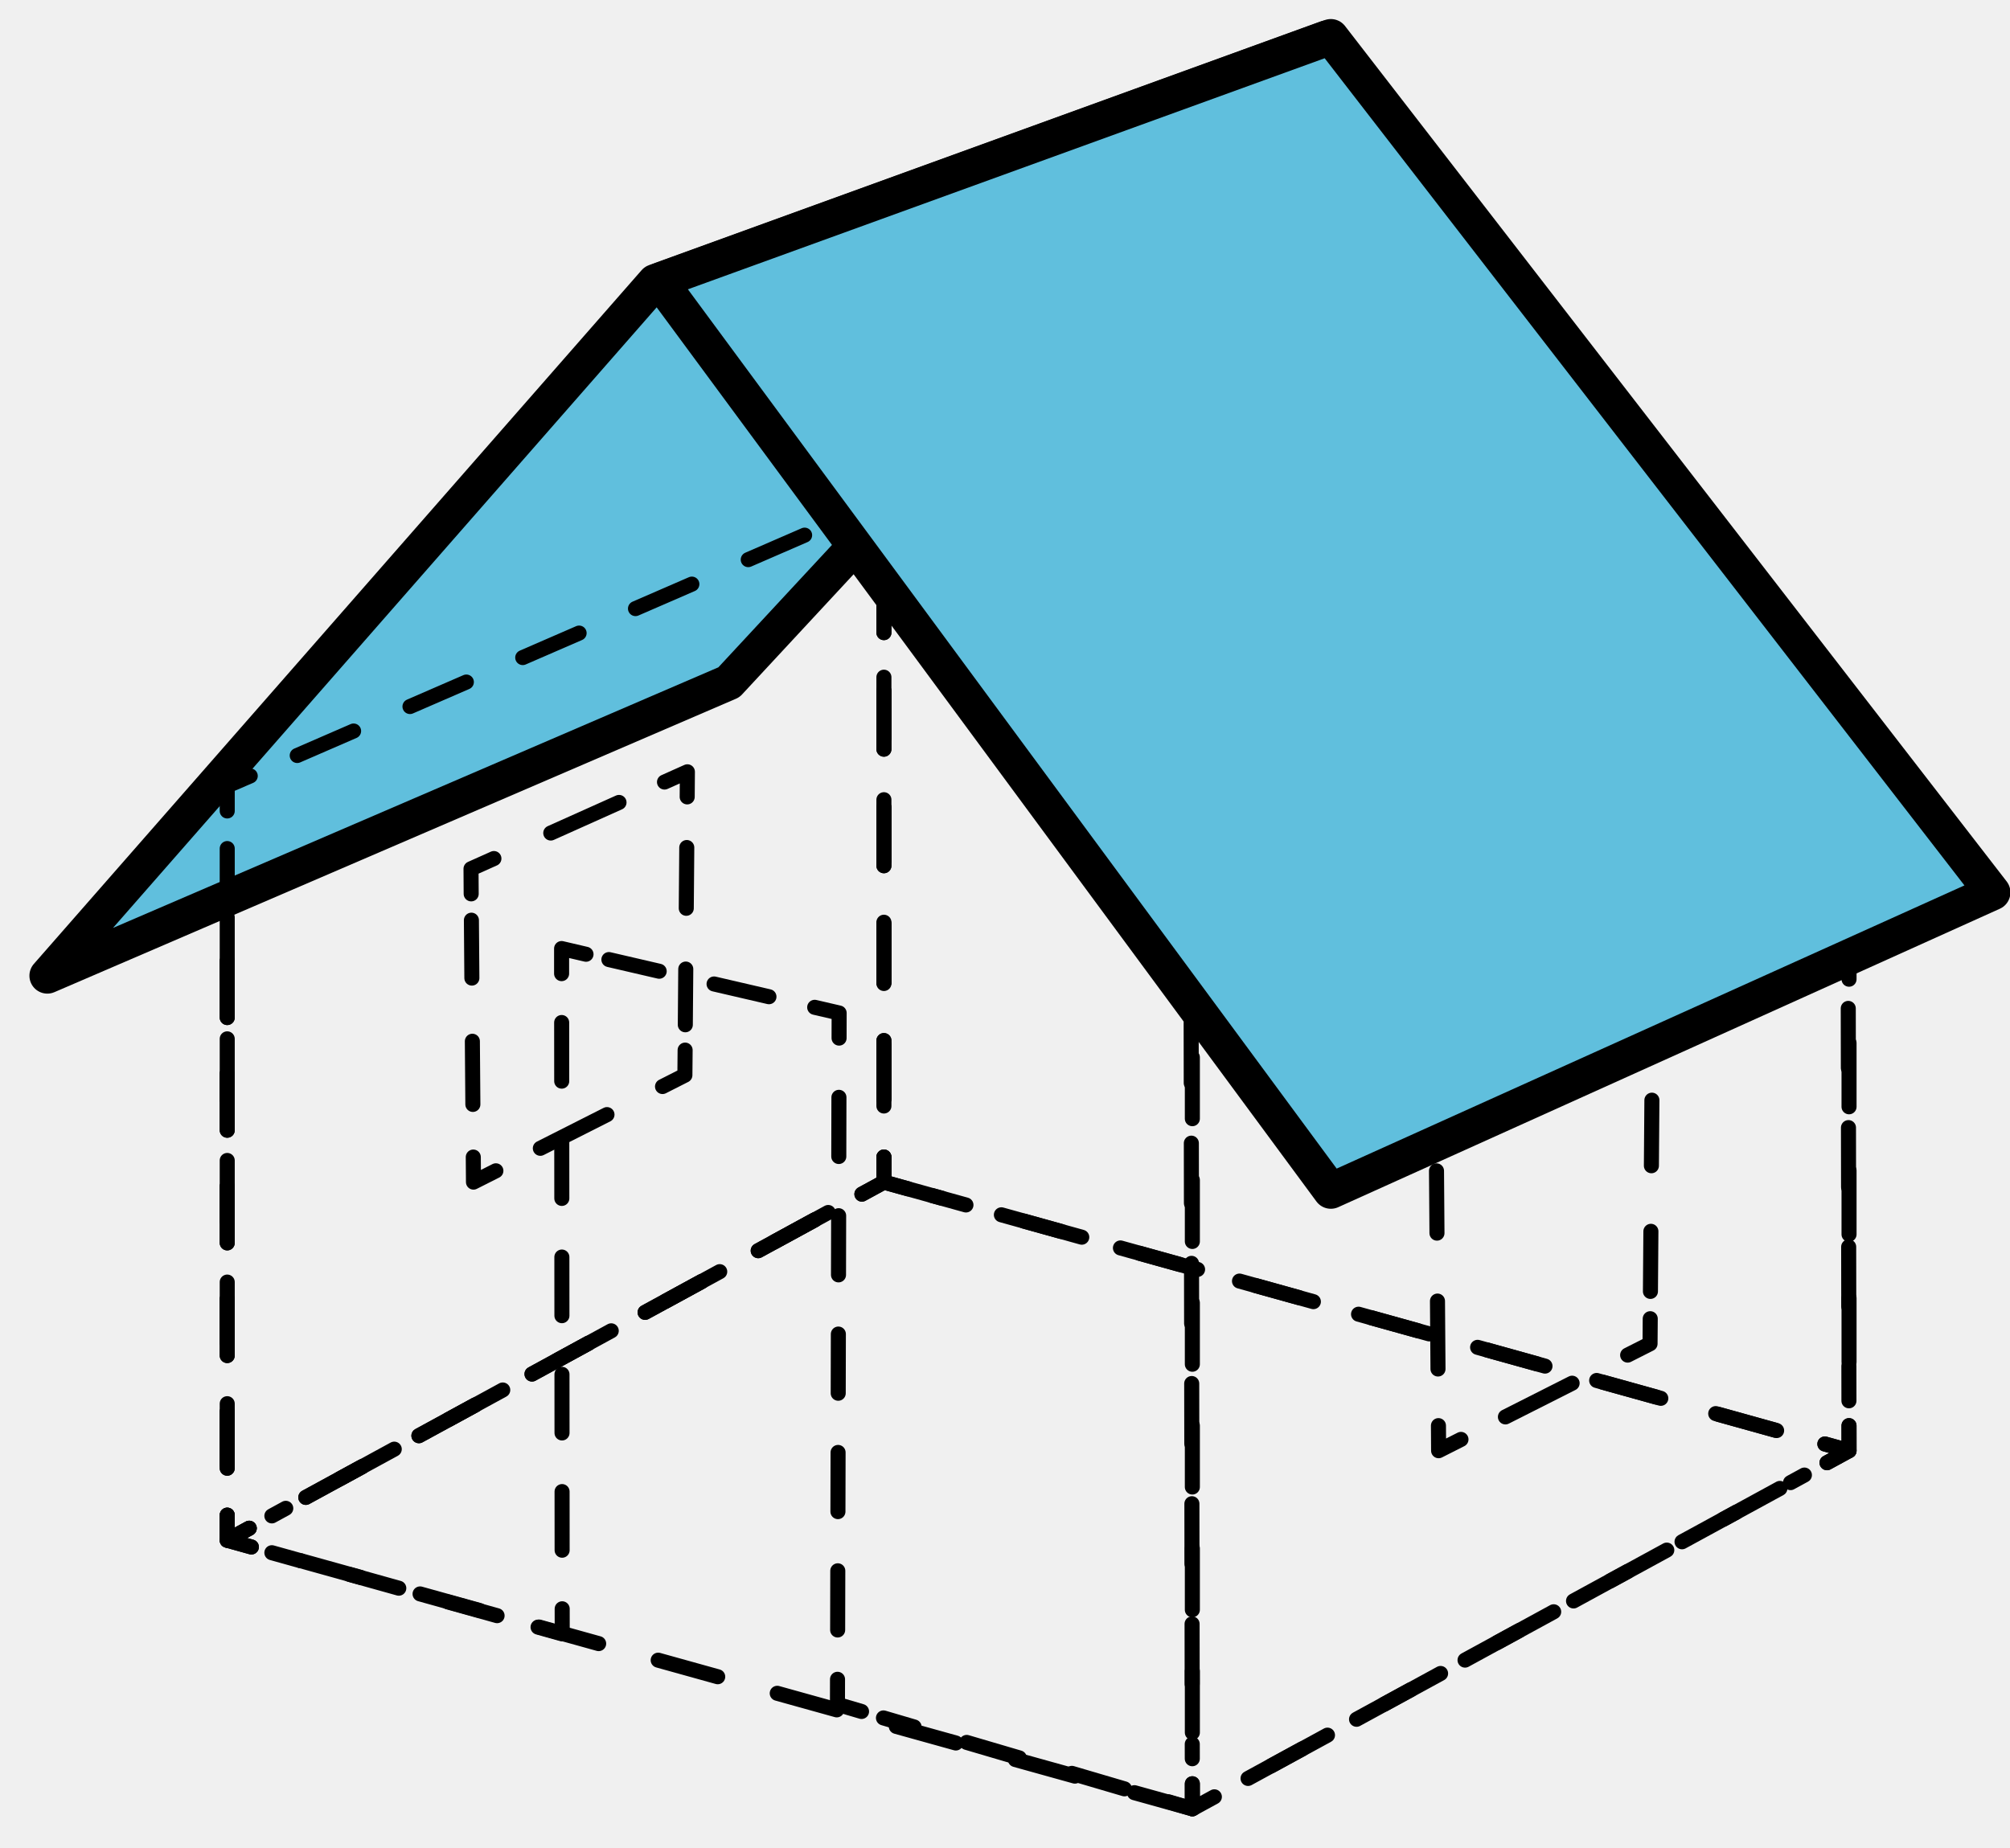
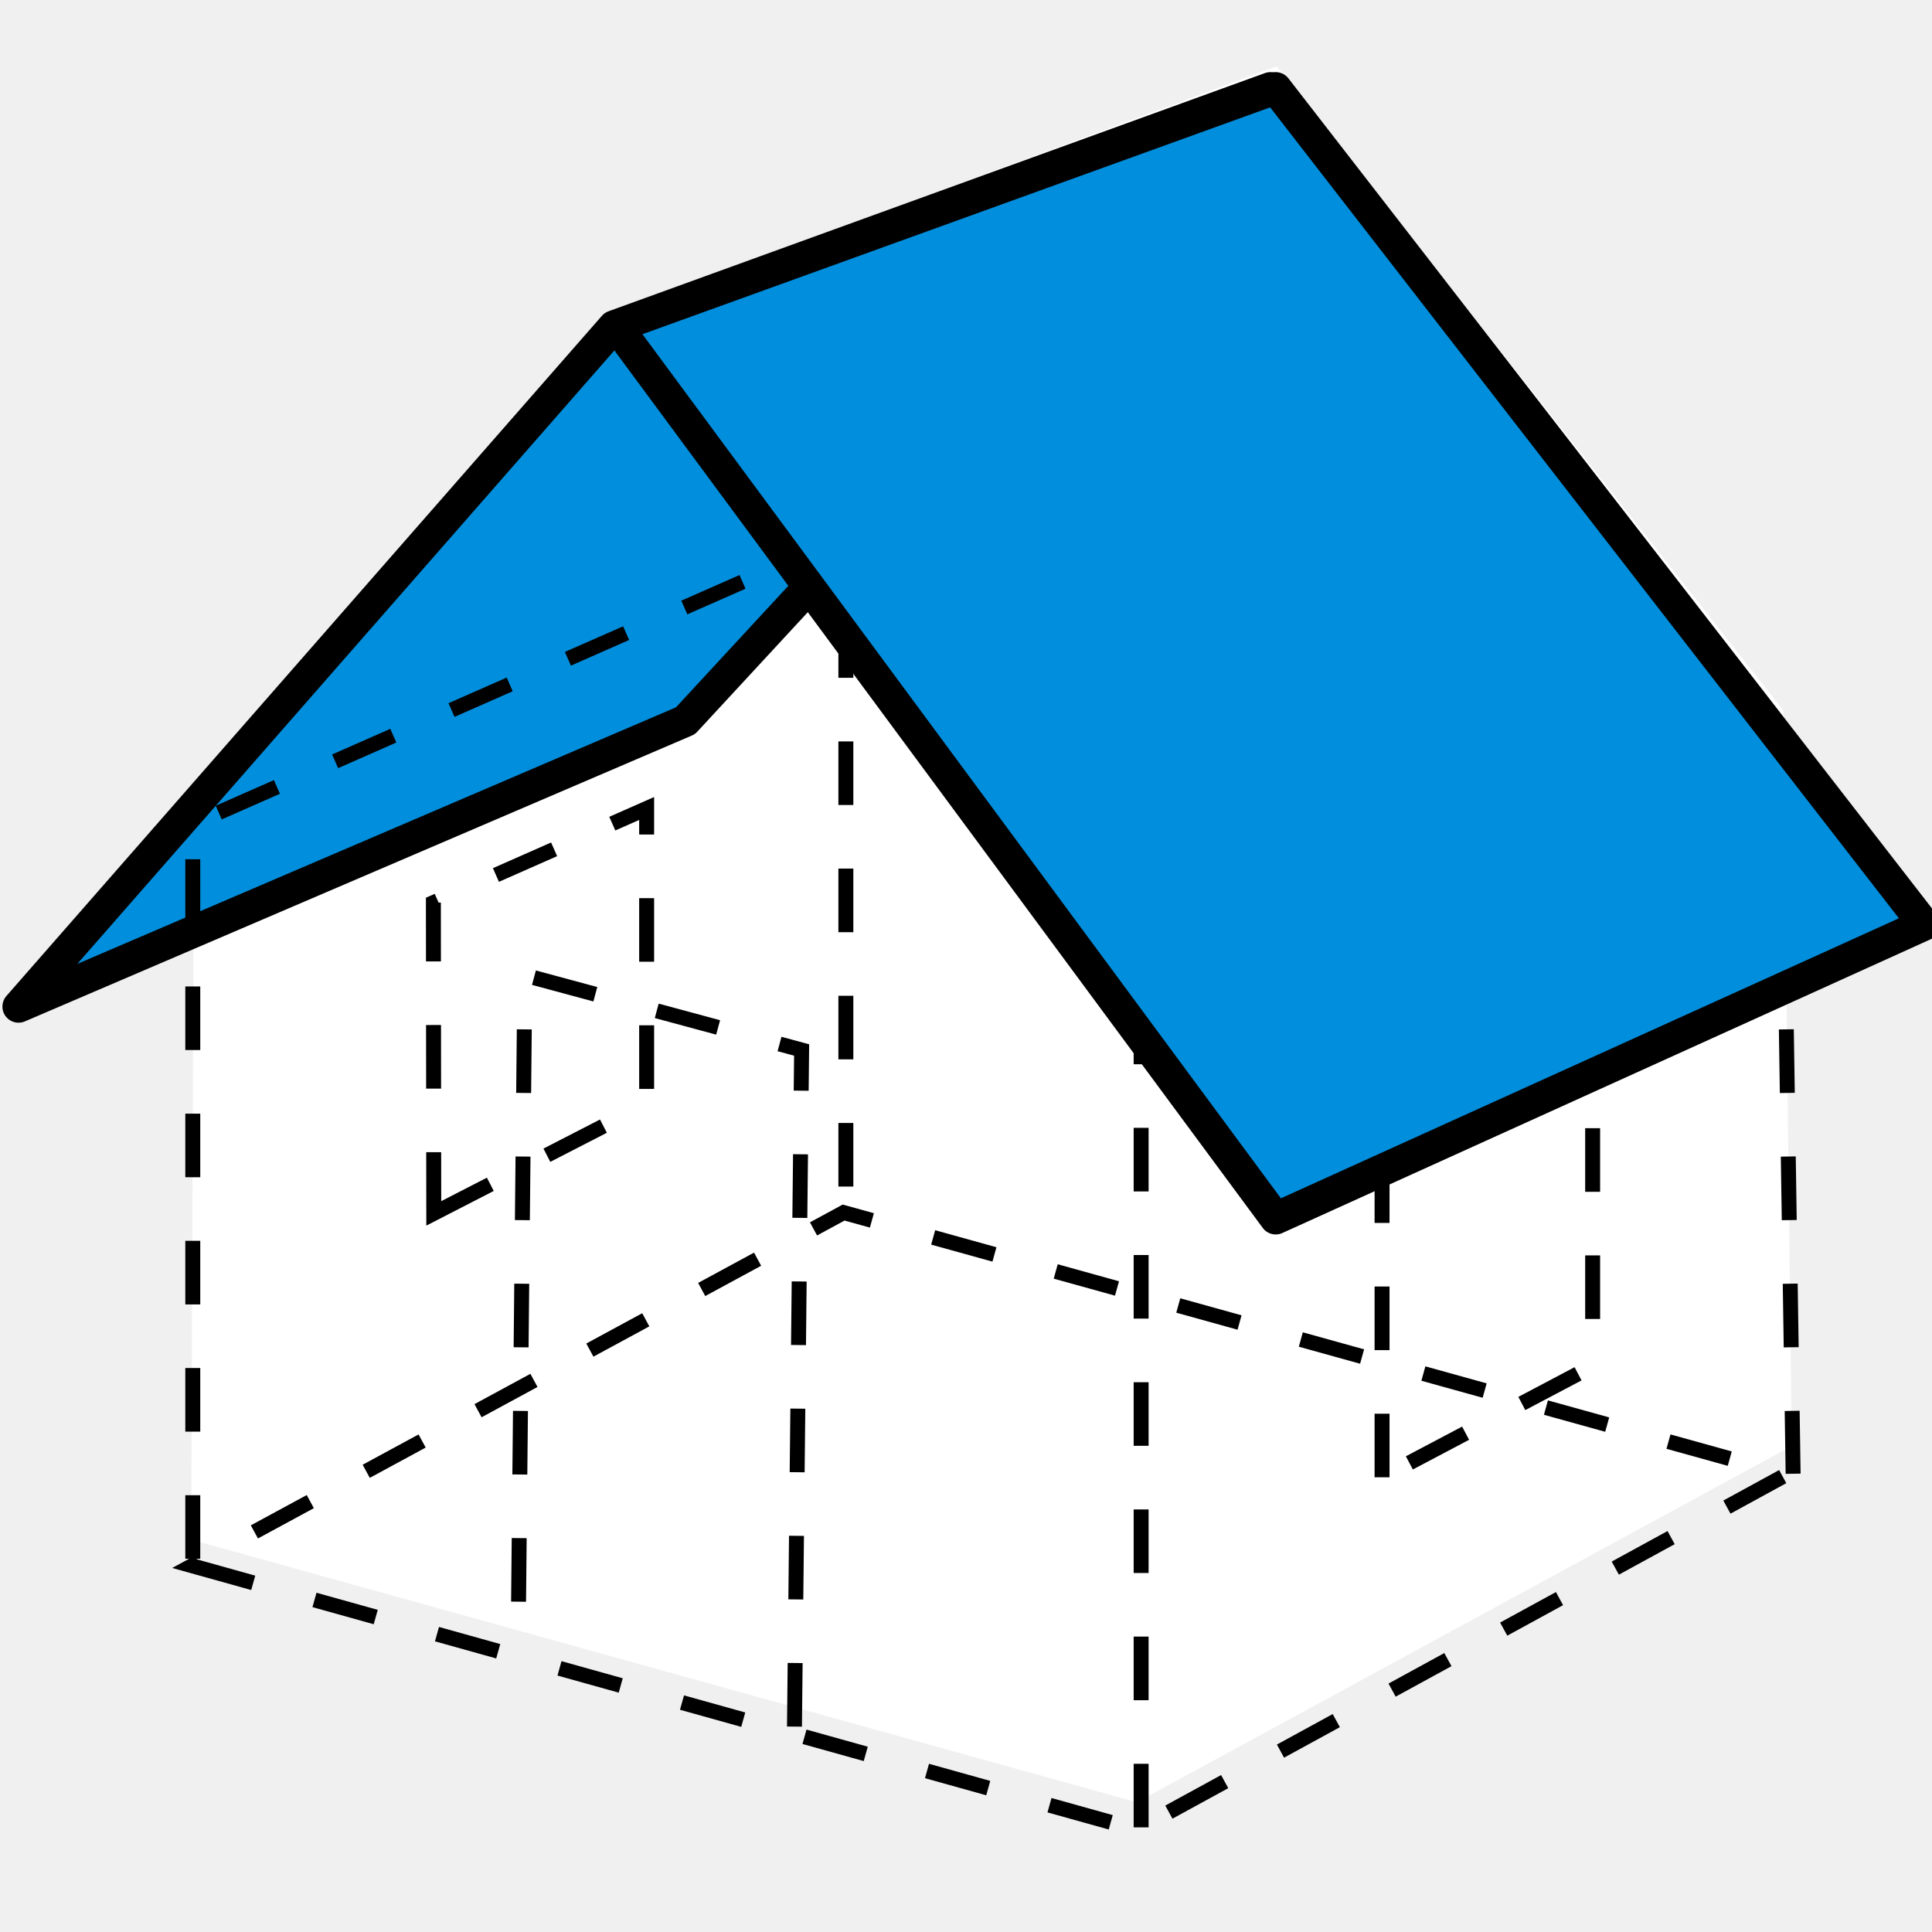
- <svg xmlns="http://www.w3.org/2000/svg" width="62px" height="57px" viewBox="0 0 62 57" version="1.1">
-   <g id="Ceilings/Roof" stroke="none" stroke-width="1" fill="none" fill-rule="evenodd">
-     <g id="icon-ceilings-roof" transform="translate(1, 1)">
-       <polyline id="Stroke-1" stroke="#000000" stroke-width="0.464" stroke-linecap="round" stroke-linejoin="round" points="6.688 46.15 6.009 46.52 6.754 46.728" />
-       <polyline id="Stroke-2" stroke="#000000" stroke-width="0.464" stroke-linecap="round" stroke-linejoin="round" stroke-dasharray="1.906,1.906" points="8.285 47.154 35.779 54.806 54.658 44.509" />
-       <polyline id="Stroke-4" stroke="#000000" stroke-width="0.464" stroke-linecap="round" stroke-linejoin="round" points="55.355 44.129 56.035 43.758 55.29 43.55" />
-       <polyline id="Stroke-5" stroke="#000000" stroke-width="0.464" stroke-linecap="round" stroke-linejoin="round" stroke-dasharray="1.906,1.906" points="53.759 43.124 26.265 35.471 7.386 45.769" />
-       <polyline id="Stroke-6" stroke="#000000" stroke-width="0.464" stroke-linecap="round" stroke-linejoin="round" points="26.265 34.698 26.265 35.472 25.586 35.842" />
-       <path d="M24.132,36.635 L7.415,45.753" id="Stroke-7" stroke="#000000" stroke-width="0.464" stroke-linecap="round" stroke-linejoin="round" stroke-dasharray="1.987,1.987" />
-       <polyline id="Stroke-8" stroke="#000000" stroke-width="0.464" stroke-linecap="round" stroke-linejoin="round" points="6.688 46.15 6.009 46.52 6.009 45.746" />
-       <path d="M6.009,44.298 L6.009,24.745" id="Stroke-9" stroke="#000000" stroke-width="0.464" stroke-linecap="round" stroke-linejoin="round" stroke-dasharray="1.738,1.738" />
-       <polyline id="Stroke-10" stroke="#000000" stroke-width="0.464" stroke-linecap="round" stroke-linejoin="round" points="6.009 24.02 6.009 23.246 6.719 22.939" />
-       <path d="M8.168,22.309 L24.831,15.071" id="Stroke-11" stroke="#000000" stroke-width="0.464" stroke-linecap="round" stroke-linejoin="round" stroke-dasharray="1.896,1.896" />
-       <polyline id="Stroke-12" stroke="#000000" stroke-width="0.464" stroke-linecap="round" stroke-linejoin="round" points="25.555 14.757 26.265 14.448 26.265 15.223" />
-       <path d="M26.265,16.72 L26.265,33.949" id="Stroke-13" stroke="#000000" stroke-width="0.464" stroke-linecap="round" stroke-linejoin="round" stroke-dasharray="1.798,1.798" />
-       <polyline id="Stroke-14" stroke="#000000" stroke-width="0.464" stroke-linecap="round" stroke-linejoin="round" points="13.534 26.578 13.529 25.804 14.235 25.488" />
-       <path d="M15.989,24.701 L18.62,23.521" id="Stroke-15" stroke="#000000" stroke-width="0.464" stroke-linecap="round" stroke-linejoin="round" stroke-dasharray="2.307,2.307" />
-       <polyline id="Stroke-16" stroke="#000000" stroke-width="0.464" stroke-linecap="round" stroke-linejoin="round" points="19.497 23.128 20.203 22.812 20.197 23.586" />
-       <path d="M20.184,25.148 L20.139,30.617" id="Stroke-17" stroke="#000000" stroke-width="0.464" stroke-linecap="round" stroke-linejoin="round" stroke-dasharray="1.875,1.875" />
-       <polyline id="Stroke-18" stroke="#000000" stroke-width="0.464" stroke-linecap="round" stroke-linejoin="round" points="20.133 31.398 20.126 32.172 19.436 32.522" />
-       <path d="M17.723,33.388 L15.153,34.688" id="Stroke-19" stroke="#000000" stroke-width="0.464" stroke-linecap="round" stroke-linejoin="round" stroke-dasharray="2.304,2.304" />
-       <polyline id="Stroke-20" stroke="#000000" stroke-width="0.464" stroke-linecap="round" stroke-linejoin="round" points="14.296 35.122 13.605 35.471 13.599 34.698" />
-       <path d="M13.586,33.074 L13.541,27.39" id="Stroke-21" stroke="#000000" stroke-width="0.464" stroke-linecap="round" stroke-linejoin="round" stroke-dasharray="1.949,1.949" />
-       <polyline id="Stroke-22" stroke="#000000" stroke-width="0.464" stroke-linecap="round" stroke-linejoin="round" points="56.035 42.984 56.035 43.758 55.356 44.128" />
-       <path d="M53.902,44.921 L37.185,54.04" id="Stroke-23" stroke="#000000" stroke-width="0.464" stroke-linecap="round" stroke-linejoin="round" stroke-dasharray="1.987,1.987" />
-       <polyline id="Stroke-24" stroke="#000000" stroke-width="0.464" stroke-linecap="round" stroke-linejoin="round" points="36.458 54.436 35.779 54.807 35.779 54.033" />
-       <path d="M35.779,52.454 L35.779,31.146" id="Stroke-26" stroke="#000000" stroke-width="0.464" stroke-linecap="round" stroke-linejoin="round" stroke-dasharray="1.894,1.894" />
-       <polyline id="Stroke-27" stroke="#000000" stroke-width="0.464" stroke-linecap="round" stroke-linejoin="round" points="35.779 30.356 35.779 29.582 36.49 29.277" />
-       <path d="M37.939,28.656 L54.599,21.509" id="Stroke-28" stroke="#000000" stroke-width="0.464" stroke-linecap="round" stroke-linejoin="round" stroke-dasharray="1.892,1.892" />
-       <polyline id="Stroke-29" stroke="#000000" stroke-width="0.464" stroke-linecap="round" stroke-linejoin="round" points="55.324 21.198 56.035 20.893 56.035 21.667" />
-       <path d="M56.035,23.307 L56.035,42.164" id="Stroke-30" stroke="#000000" stroke-width="0.464" stroke-linecap="round" stroke-linejoin="round" stroke-dasharray="1.968,1.968" />
-       <polyline id="Stroke-31" stroke="#000000" stroke-width="0.464" stroke-linecap="round" stroke-linejoin="round" points="43.304 34.25 43.298 33.476 44.004 33.16" />
-       <path d="M45.758,32.374 L48.39,31.194" id="Stroke-32" stroke="#000000" stroke-width="0.464" stroke-linecap="round" stroke-linejoin="round" stroke-dasharray="2.307,2.307" />
-       <polyline id="Stroke-33" stroke="#000000" stroke-width="0.464" stroke-linecap="round" stroke-linejoin="round" points="49.267 30.801 49.973 30.484 49.967 31.258" />
-       <path d="M49.954,32.943 L49.909,38.843" id="Stroke-34" stroke="#000000" stroke-width="0.464" stroke-linecap="round" stroke-linejoin="round" stroke-dasharray="2.023,2.023" />
-       <polyline id="Stroke-35" stroke="#000000" stroke-width="0.464" stroke-linecap="round" stroke-linejoin="round" points="49.903 39.685 49.897 40.458 49.206 40.808" />
-       <path d="M47.493,41.675 L44.922,42.975" id="Stroke-36" stroke="#000000" stroke-width="0.464" stroke-linecap="round" stroke-linejoin="round" stroke-dasharray="2.305,2.305" />
-       <polyline id="Stroke-37" stroke="#000000" stroke-width="0.464" stroke-linecap="round" stroke-linejoin="round" points="44.065 43.409 43.375 43.758 43.37 42.984" />
-       <path d="M43.356,41.237 L43.31,35.124" id="Stroke-38" stroke="#000000" stroke-width="0.464" stroke-linecap="round" stroke-linejoin="round" stroke-dasharray="2.096,2.096" />
-       <polyline id="Stroke-39" stroke="#000000" stroke-width="0.464" stroke-linecap="round" stroke-linejoin="round" points="27.01 35.679 26.265 35.471 26.265 34.697" />
-       <polyline id="Stroke-40" stroke="#000000" stroke-width="0.464" stroke-linecap="round" stroke-linejoin="round" stroke-dasharray="1.89,1.89" points="26.265 33.123 26.265 14.346 38.964 1.26" />
-       <polyline id="Stroke-41" stroke="#000000" stroke-width="0.464" stroke-linecap="round" stroke-linejoin="round" points="39.512 0.695 40.051 0.14 40.524 0.752" />
-       <polyline id="Stroke-42" stroke="#000000" stroke-width="0.464" stroke-linecap="round" stroke-linejoin="round" stroke-dasharray="1.839,1.839" points="41.46 1.965 55.995 20.804 56.032 42.218" />
-       <polyline id="Stroke-43" stroke="#000000" stroke-width="0.464" stroke-linecap="round" stroke-linejoin="round" points="56.033 42.984 56.035 43.758 55.289 43.551" />
-       <path d="M53.801,43.136 L27.754,35.886" id="Stroke-44" stroke="#000000" stroke-width="0.464" stroke-linecap="round" stroke-linejoin="round" stroke-dasharray="1.854,1.854" />
-       <polyline id="Stroke-45" stroke="#000000" stroke-width="0.464" stroke-linecap="round" stroke-linejoin="round" points="6.754 46.728 6.009 46.52 6.009 45.747" />
-       <polyline id="Stroke-46" stroke="#000000" stroke-width="0.464" stroke-linecap="round" stroke-linejoin="round" stroke-dasharray="1.876,1.876" points="6.009 44.183 6.009 23.247 18.346 8.877" />
-       <polyline id="Stroke-47" stroke="#000000" stroke-width="0.464" stroke-linecap="round" stroke-linejoin="round" points="18.855 8.284 19.36 7.697 19.82 8.318" />
-       <polyline id="Stroke-48" stroke="#000000" stroke-width="0.464" stroke-linecap="round" stroke-linejoin="round" stroke-dasharray="1.854,1.854" points="20.74 9.559 35.741 29.794 35.777 53.261" />
-       <polyline id="Stroke-49" stroke="#000000" stroke-width="0.464" stroke-linecap="round" stroke-linejoin="round" points="35.778 54.033 35.779 54.807 35.037 54.588" />
-       <path d="M33.685,54.19 L26.251,52.002" id="Stroke-51" stroke="#000000" stroke-width="0.464" stroke-linecap="round" stroke-linejoin="round" stroke-dasharray="1.691,1.691" />
-       <polyline id="Stroke-52" stroke="#000000" stroke-width="0.464" stroke-linecap="round" stroke-linejoin="round" points="25.575 51.803 24.832 51.584 24.834 50.81" />
-       <path d="M24.838,49.289 L24.88,31.789" id="Stroke-53" stroke="#000000" stroke-width="0.464" stroke-linecap="round" stroke-linejoin="round" stroke-dasharray="1.826,1.826" />
-       <polyline id="Stroke-54" stroke="#000000" stroke-width="0.464" stroke-linecap="round" stroke-linejoin="round" points="24.882 31.028 24.884 30.253 24.13 30.078" />
-       <path d="M22.719,29.751 L17.782,28.605" id="Stroke-55" stroke="#000000" stroke-width="0.464" stroke-linecap="round" stroke-linejoin="round" stroke-dasharray="1.738,1.738" />
-       <polyline id="Stroke-56" stroke="#000000" stroke-width="0.464" stroke-linecap="round" stroke-linejoin="round" points="17.076 28.441 16.323 28.265 16.323 29.039" />
-       <path d="M16.325,30.547 L16.34,47.882" id="Stroke-57" stroke="#000000" stroke-width="0.464" stroke-linecap="round" stroke-linejoin="round" stroke-dasharray="1.809,1.809" />
-       <polyline id="Stroke-58" stroke="#000000" stroke-width="0.464" stroke-linecap="round" stroke-linejoin="round" points="16.341 48.635 16.342 49.409 15.597 49.201" />
-       <path d="M14.333,48.847 L7.386,46.905" id="Stroke-59" stroke="#000000" stroke-width="0.464" stroke-linecap="round" stroke-linejoin="round" stroke-dasharray="1.574,1.574" />
-       <polygon id="Fill-60" fill="#60BFDD" points="19.206 7.7 0.46 29.103 21.483 20.049 39.922 0.181" />
-       <polygon id="Stroke-61" stroke="#000000" stroke-width="1.105" stroke-linecap="round" stroke-linejoin="round" points="0.46 29.103 19.206 7.7 39.922 0.181 21.484 20.05" />
-       <polyline id="Stroke-63" stroke="#000000" stroke-width="0.464" stroke-linecap="round" stroke-linejoin="round" points="26.265 34.698 26.265 35.472 25.586 35.842" />
-       <path d="M24.132,36.635 L7.415,45.753" id="Stroke-64" stroke="#000000" stroke-width="0.464" stroke-linecap="round" stroke-linejoin="round" stroke-dasharray="1.987,1.987" />
-       <polyline id="Stroke-65" stroke="#000000" stroke-width="0.464" stroke-linecap="round" stroke-linejoin="round" points="6.688 46.15 6.009 46.52 6.009 45.746" />
-       <path d="M6.009,44.298 L6.009,24.745" id="Stroke-66" stroke="#000000" stroke-width="0.464" stroke-linecap="round" stroke-linejoin="round" stroke-dasharray="1.738,1.738" />
-       <polyline id="Stroke-67" stroke="#000000" stroke-width="0.464" stroke-linecap="round" stroke-linejoin="round" points="6.009 24.02 6.009 23.246 6.719 22.939" />
-       <path d="M8.168,22.309 L24.831,15.071" id="Stroke-68" stroke="#000000" stroke-width="0.464" stroke-linecap="round" stroke-linejoin="round" stroke-dasharray="1.896,1.896" />
-       <polyline id="Stroke-69" stroke="#000000" stroke-width="0.464" stroke-linecap="round" stroke-linejoin="round" points="25.555 14.757 26.265 14.448 26.265 15.223" />
-       <path d="M26.265,16.72 L26.265,33.949" id="Stroke-70" stroke="#000000" stroke-width="0.464" stroke-linecap="round" stroke-linejoin="round" stroke-dasharray="1.798,1.798" />
-       <polygon id="Fill-71" fill="#60BFDD" points="40.051 35.741 19.335 7.659 40.051 0.14 60.46 26.533" />
-       <polygon id="Stroke-72" stroke="#000000" stroke-width="1.105" stroke-linecap="round" stroke-linejoin="round" points="40.051 35.741 19.335 7.659 40.051 0.14 60.46 26.533" />
+ <svg xmlns="http://www.w3.org/2000/svg" width="60px" height="60px" viewBox="0 0 60 60" version="1.1">
+   <defs />
+   <g id="Ceilings-&amp;-Roofs" stroke="none" stroke-width="1" fill="none" fill-rule="evenodd">
+     <g id="icon-ceilings-roof">
+       <g id="Group" transform="translate(0, 2)">
+         <polygon id="background" fill="#FFFFFF" points="5.937 45.816 35.307 53.971 55.644 42.907 55.379 20.057 39.649 0.059 19.633 7.461 6.027 22.451" />
+         <polygon id="floor" stroke="#000000" stroke-width="0.464" stroke-dasharray="1.975,1.975" points="5.962 46.625 35.307 54.82 55.487 43.79 26.2 35.657" />
+         <polygon id="left-roof" stroke="#000000" stroke-linejoin="round" fill="#018EDC" points="0.575 29.261 19.069 8.137 39.453 0.74 21.288 20.384" />
+         <polyline id="door" stroke="#000000" stroke-width="0.464" stroke-dasharray="1.975,1.975" points="24.673 51.621 24.895 30.608 16.299 28.286 16.091 49.093" />
+         <polygon id="left-window" stroke="#000000" stroke-width="0.464" stroke-dasharray="1.975,1.975" points="13.471 35.683 20.082 32.283 20.082 23.108 13.459 26.031" />
+         <polyline id="left-wall" stroke="#000000" stroke-width="0.464" stroke-dasharray="1.975,1.975" points="5.987 46.41 5.987 23.59 26.269 14.657 26.269 35.587" />
+         <polygon id="right-window" stroke="#000000" stroke-width="0.464" stroke-dasharray="1.975,1.975" points="42.921 43.879 42.921 33.764 49.461 30.647 49.461 40.425" />
+         <polyline id="right-wall" stroke="#000000" stroke-width="0.464" stroke-dasharray="1.975,1.975" points="35.439 54.751 35.439 30.058 55.342 21.162 55.687 43.768" />
+         <polygon id="right-ceiling" stroke="#000000" stroke-linejoin="round" fill="#018EDC" points="39.618 35.837 19.151 8.137 39.618 0.74 59.755 26.713" />
+       </g>
    </g>
  </g>
</svg>
